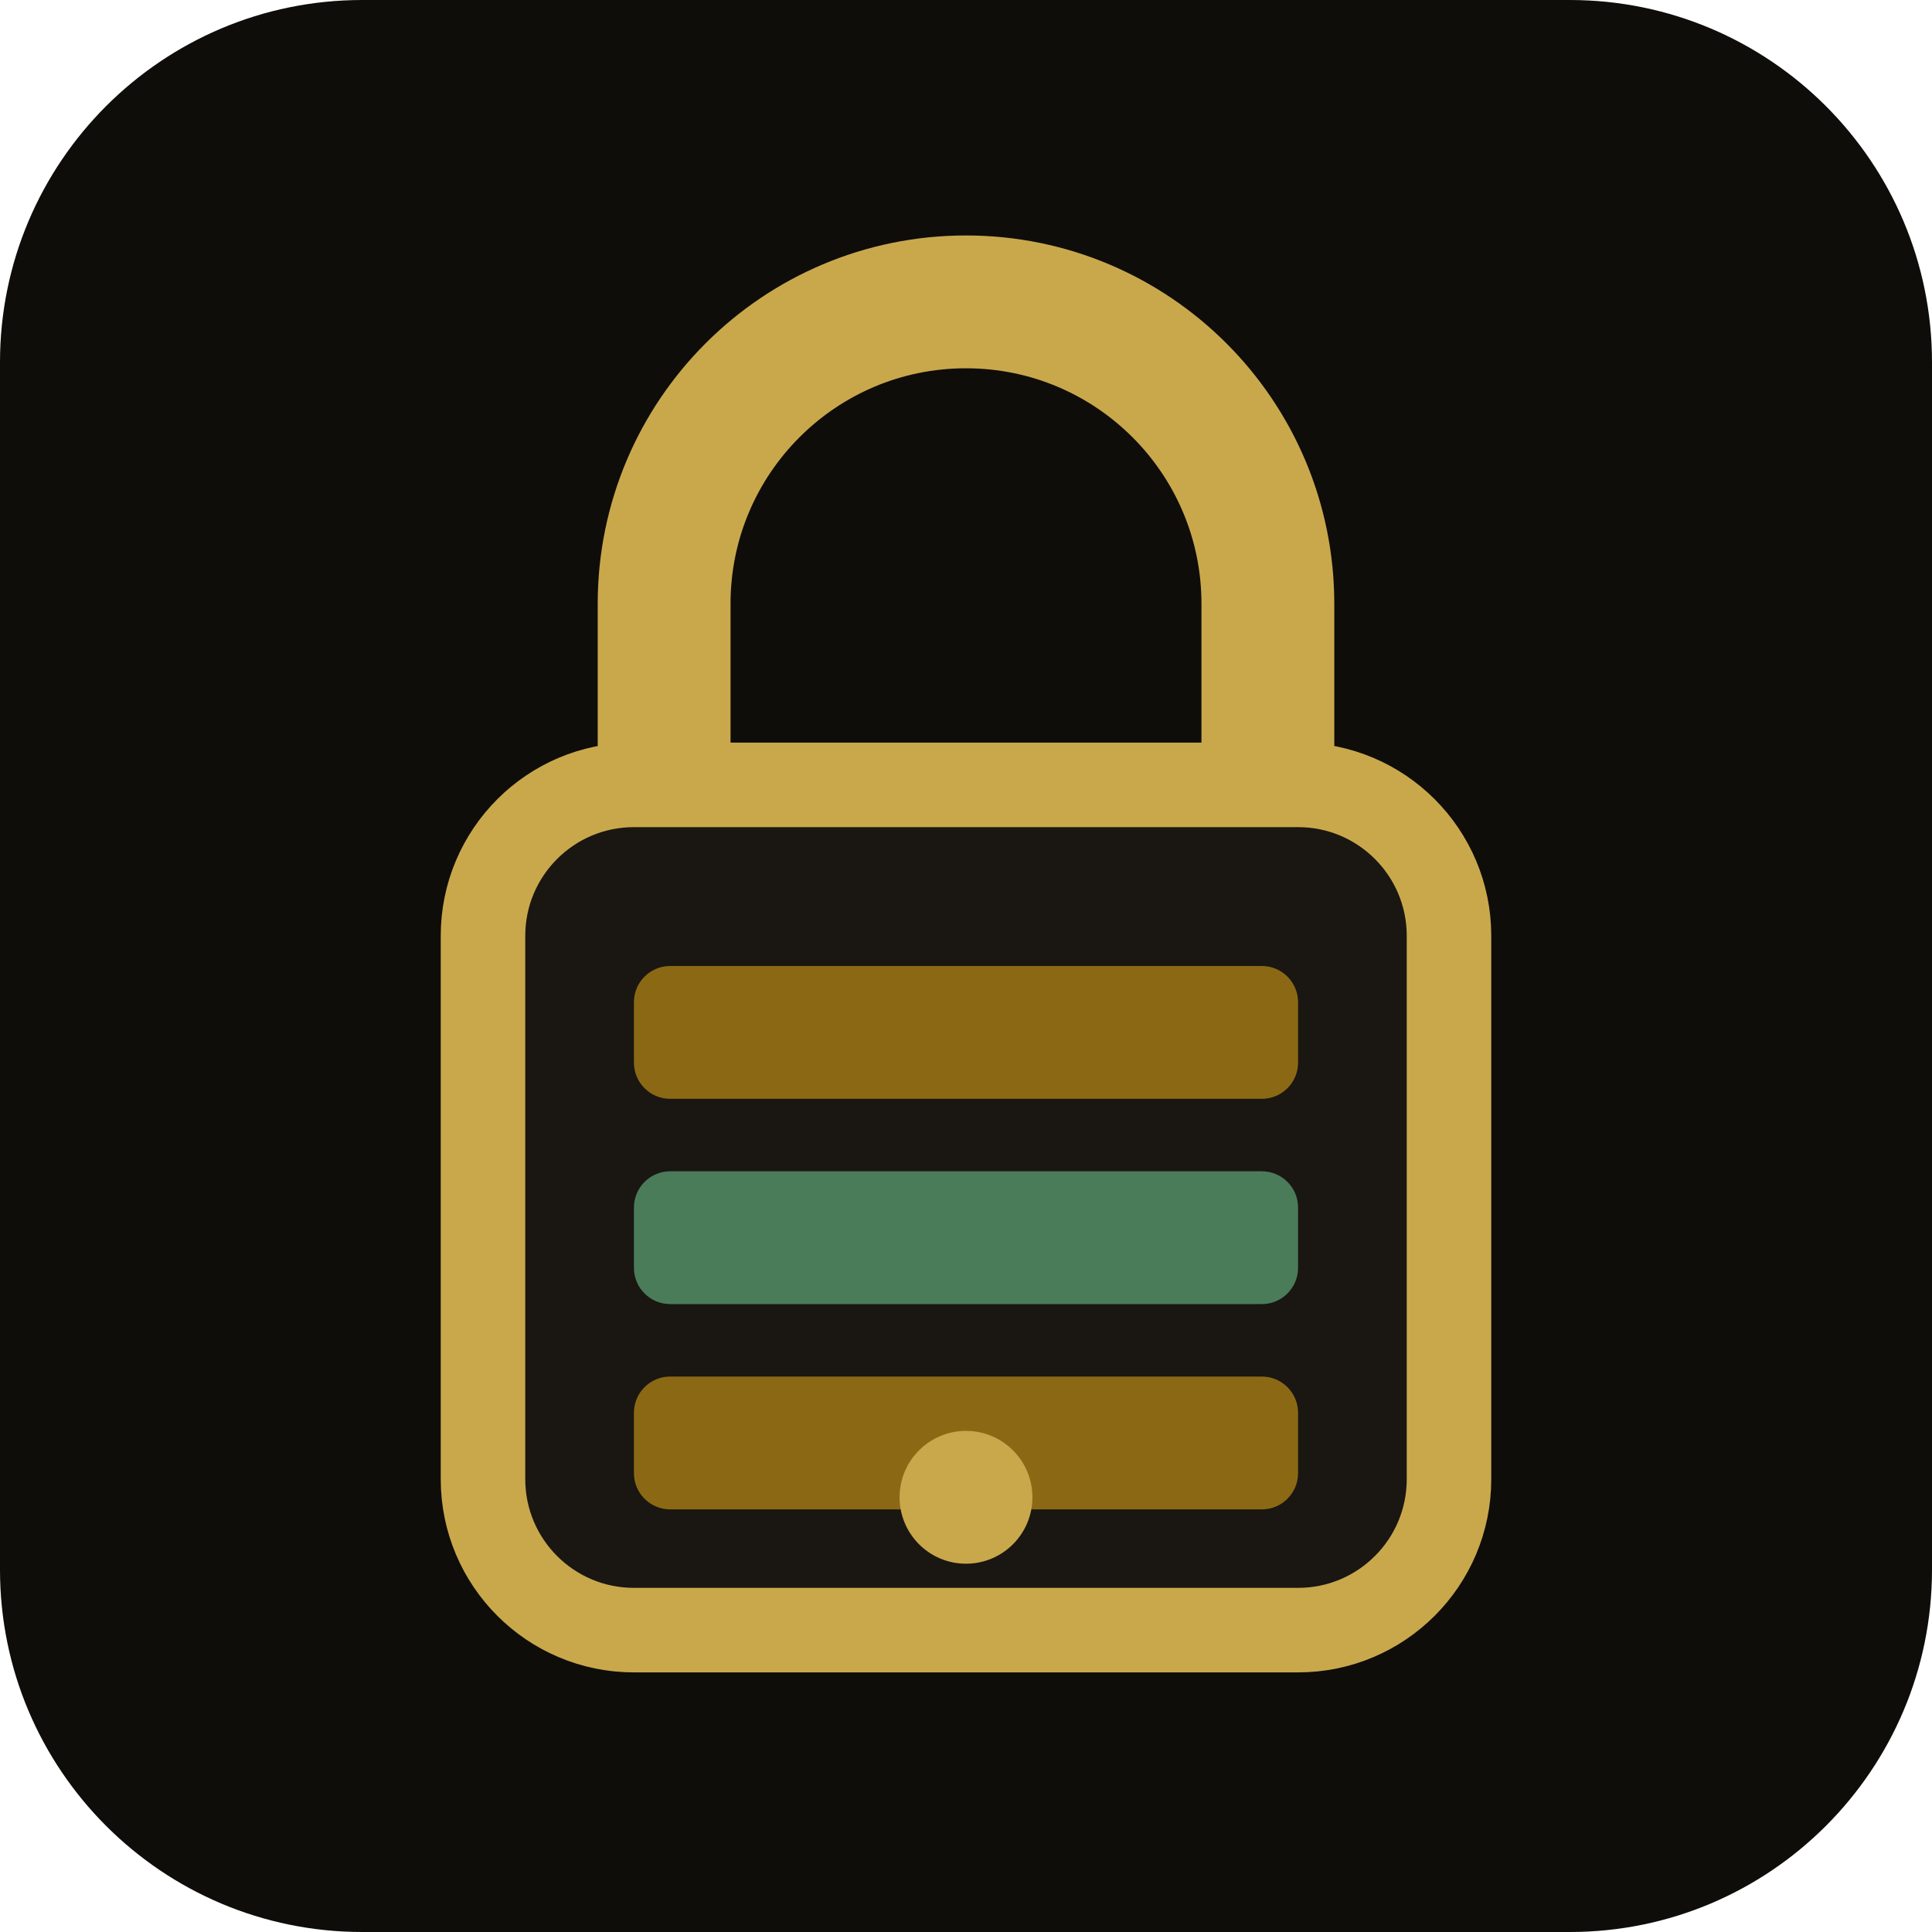
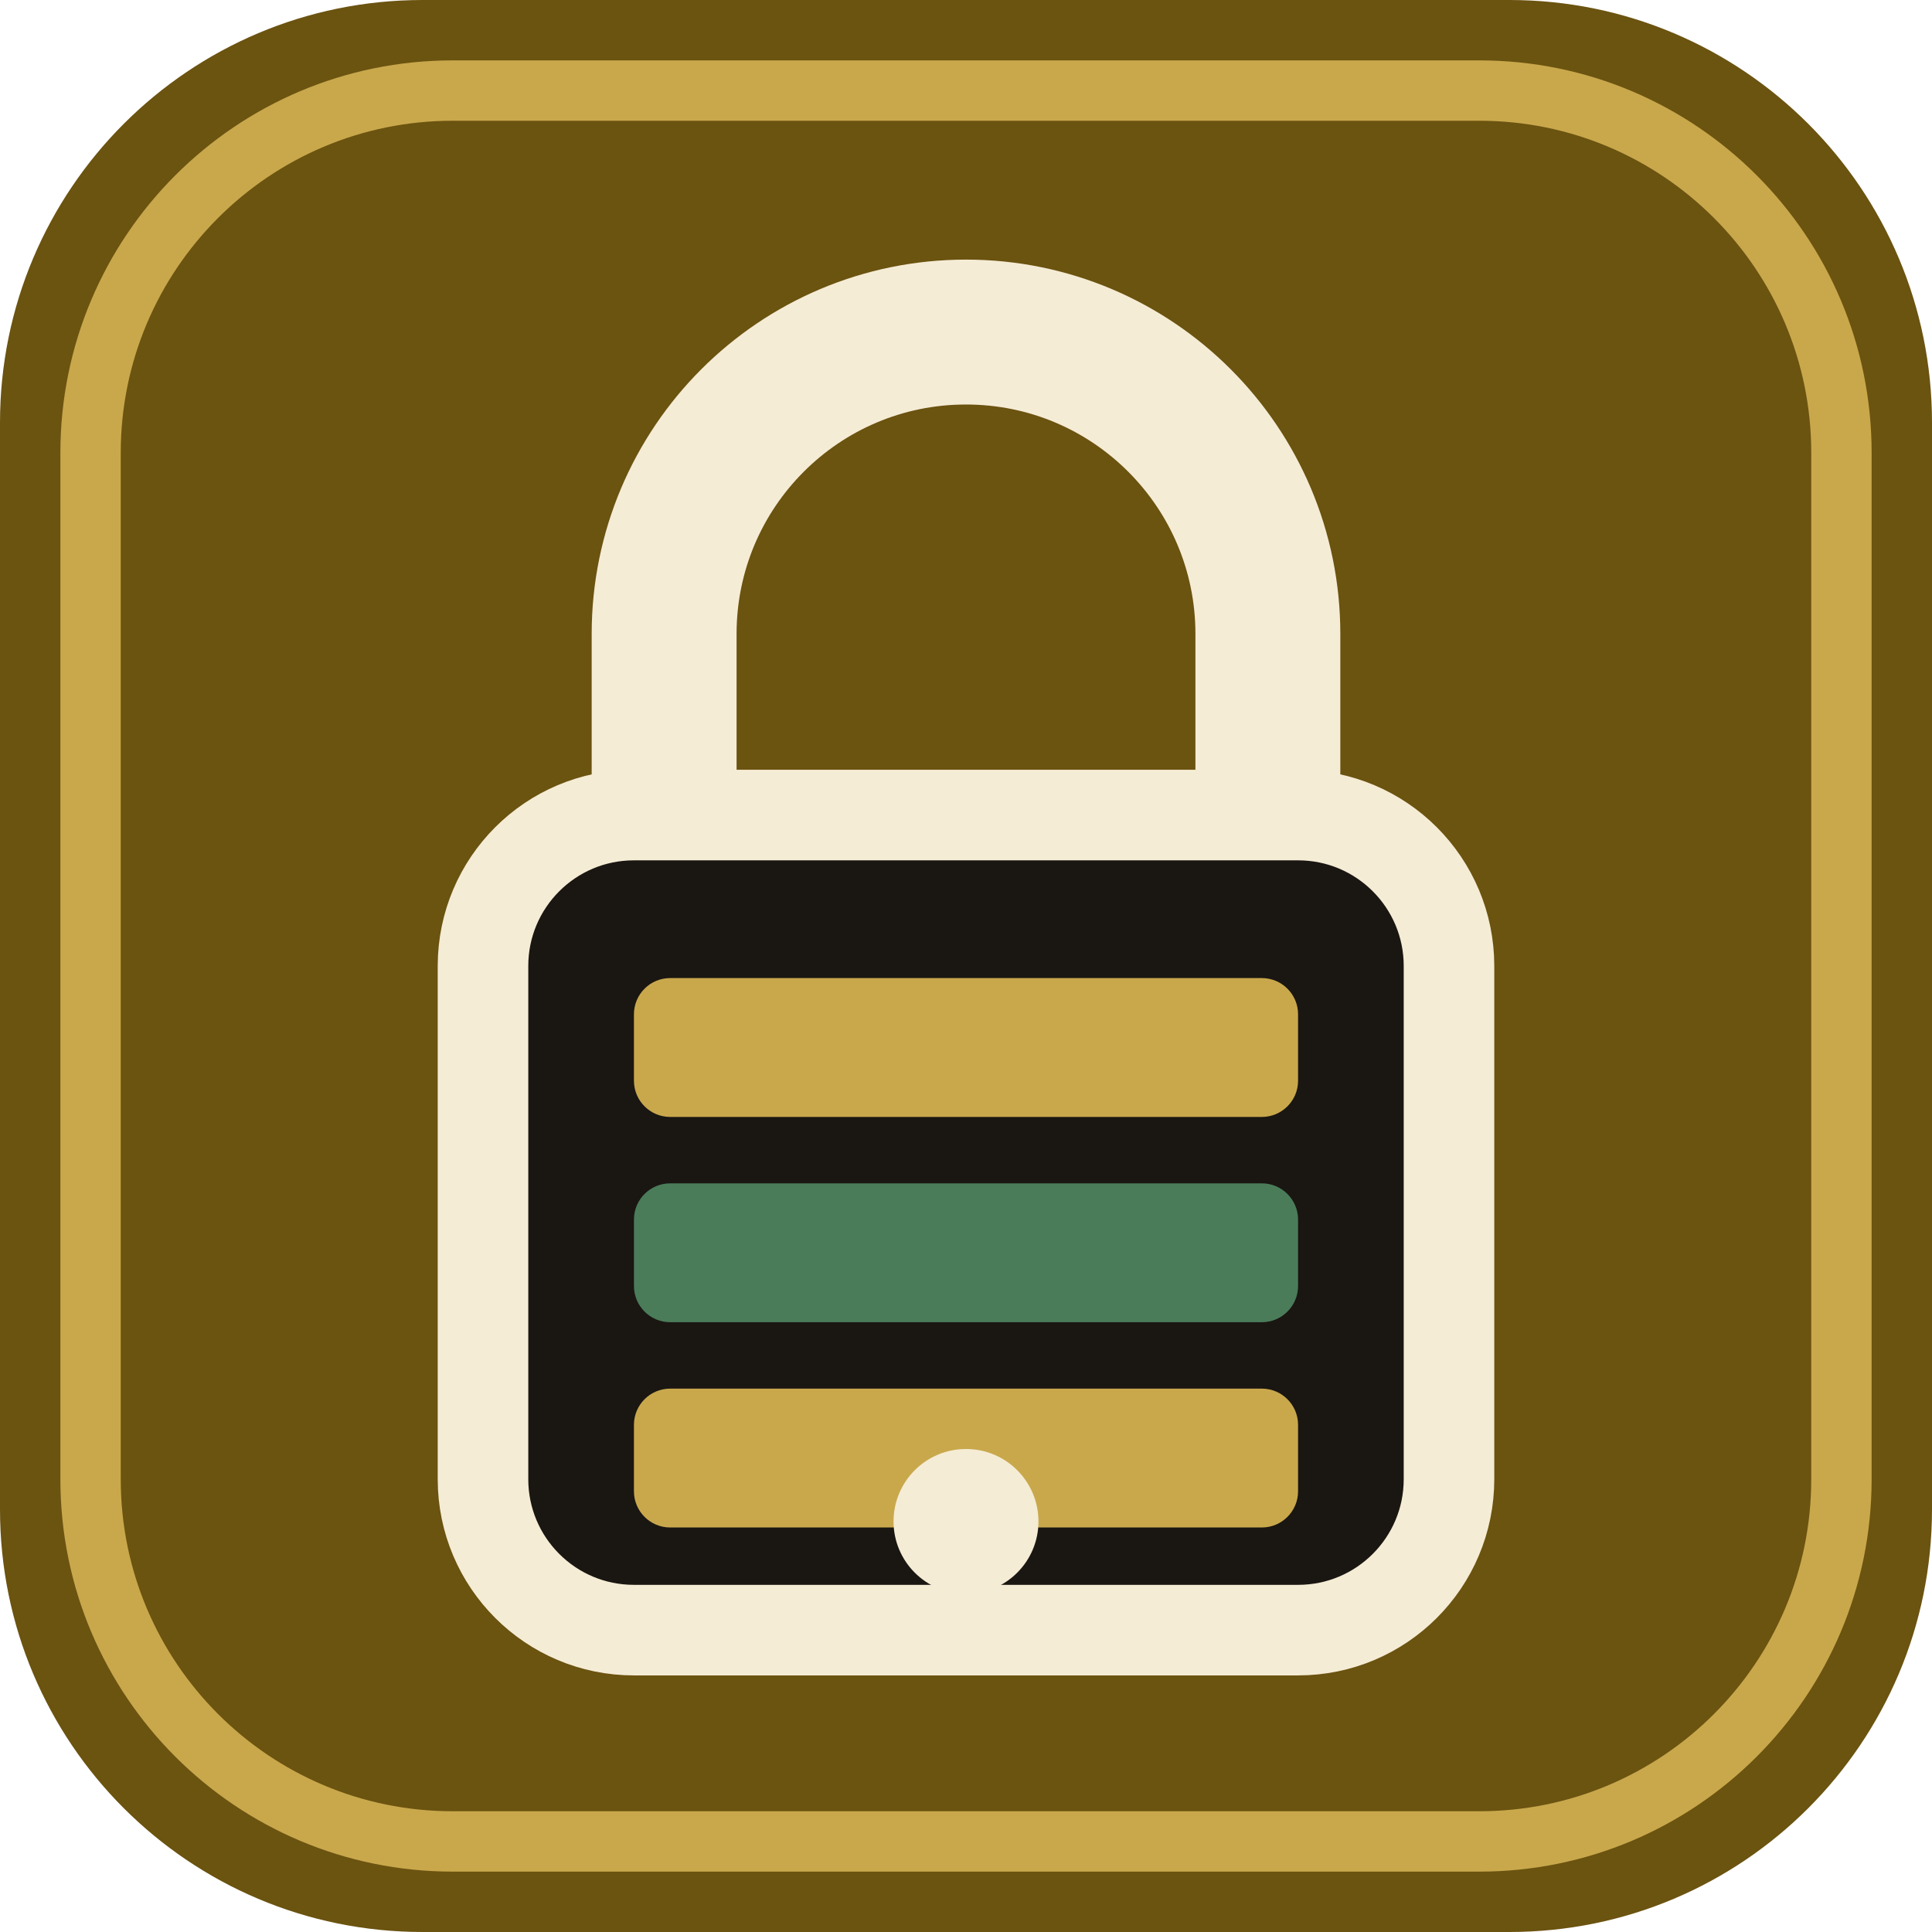
<svg xmlns="http://www.w3.org/2000/svg" viewBox="0 0 32 32" role="img" aria-label="Gothic Lock Calculator">
-   <rect width="32" height="32" rx="6" fill="#0f0d0a" />
-   <path d="M11 13V10a5 5 0 0 1 10 0v3" fill="none" stroke="#c9a84c" stroke-width="2.2" stroke-linecap="round" />
-   <rect x="8" y="13" width="16" height="14" rx="2.5" fill="#1a1612" stroke="#c9a84c" stroke-width="1.4" />
-   <rect x="10.5" y="16" width="11" height="2.2" rx="0.6" fill="#8b6914" />
-   <rect x="10.5" y="19.4" width="11" height="2.2" rx="0.6" fill="#4a7c59" />
-   <rect x="10.5" y="22.8" width="11" height="2.2" rx="0.6" fill="#8b6914" />
-   <circle cx="16" cy="24.8" r="1.1" fill="#c9a84c" />
+   <rect width="32" height="32" rx="7" fill="#6b5310" />
+   <rect x="1.5" y="1.5" width="29" height="29" rx="6" fill="none" stroke="#c9a84c" stroke-width="1" />
+   <path d="M11 13.5V10.5a5 5 0 0 1 10 0v3" fill="none" stroke="#f5ecd5" stroke-width="2.4" stroke-linecap="round" />
+   <rect x="8" y="13.5" width="16" height="13.5" rx="2.5" fill="#1a1612" stroke="#f5ecd5" stroke-width="1.5" />
+   <rect x="10.5" y="16.2" width="11" height="2.3" rx="0.6" fill="#c9a84c" />
+   <rect x="10.5" y="19.6" width="11" height="2.3" rx="0.6" fill="#4a7c59" />
+   <rect x="10.5" y="23" width="11" height="2.3" rx="0.6" fill="#c9a84c" />
+   <circle cx="16" cy="25.2" r="1.2" fill="#f5ecd5" />
</svg>
